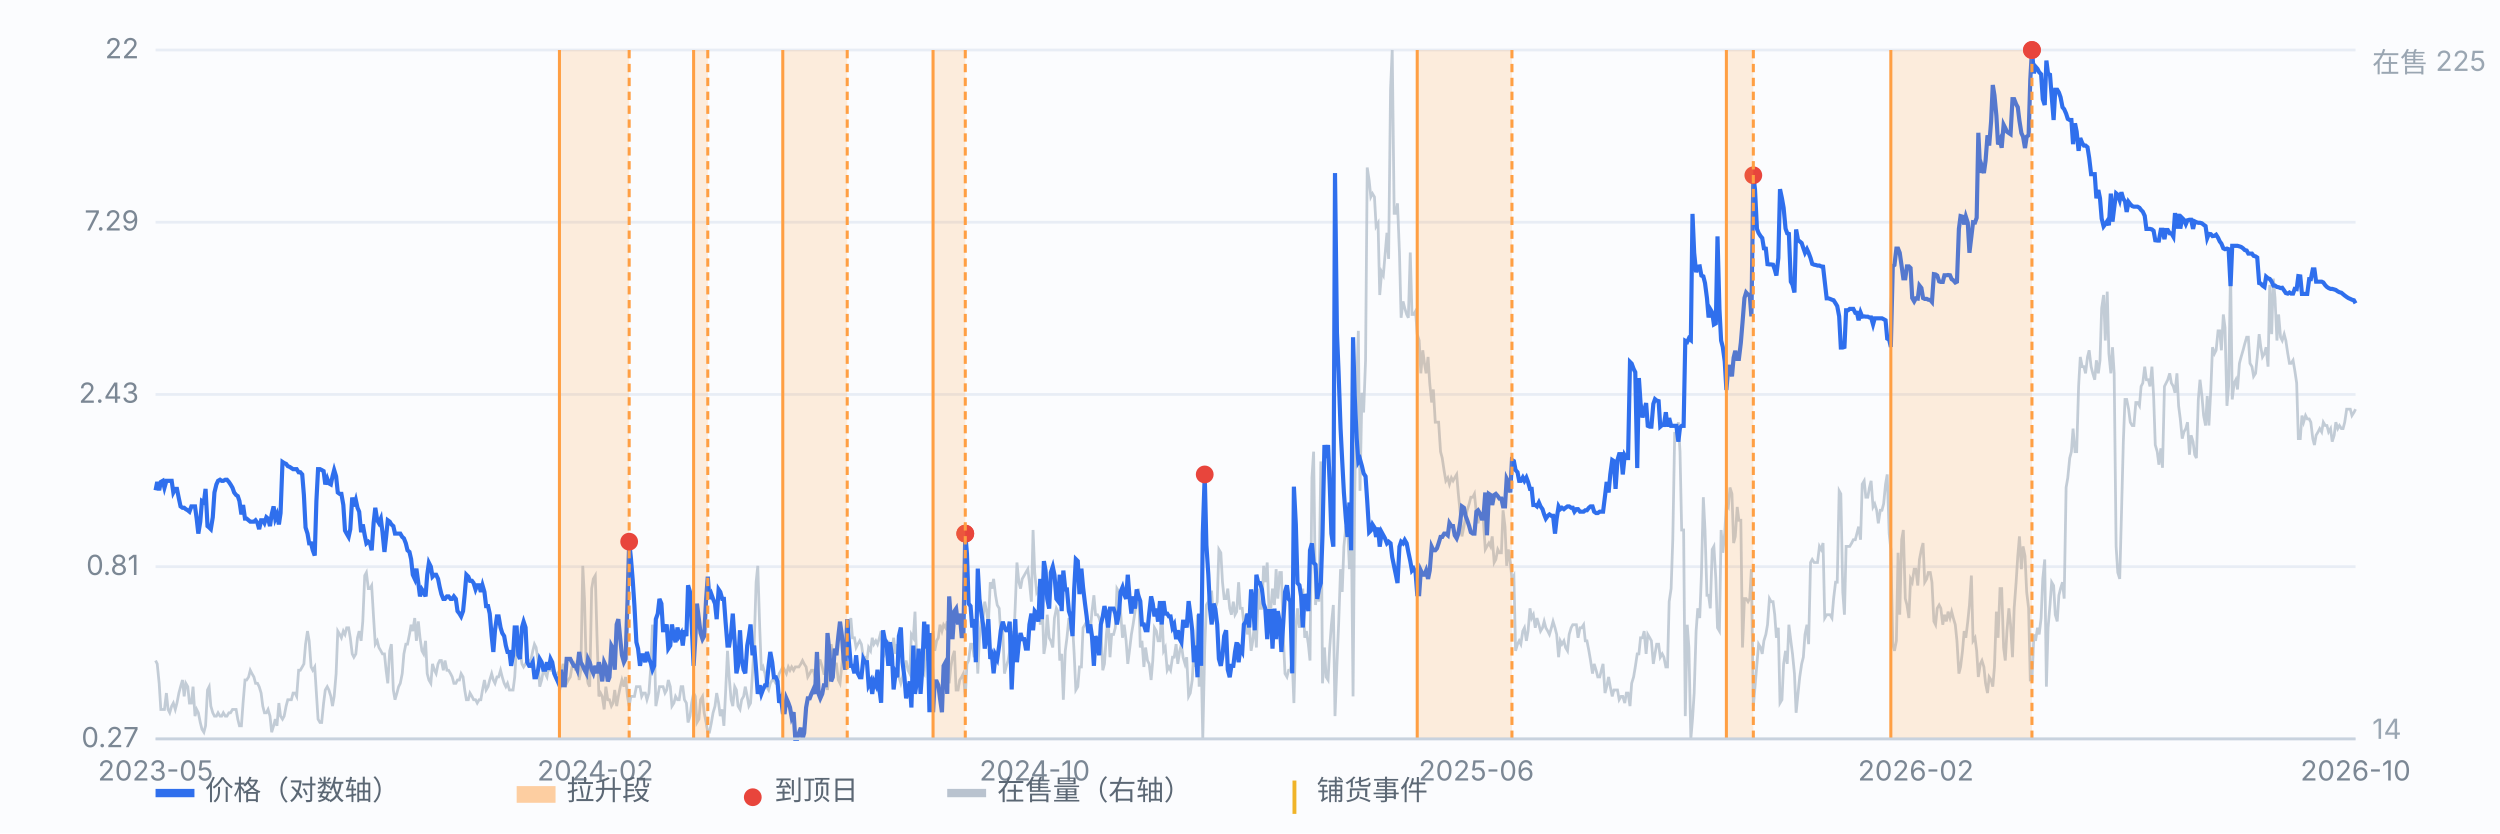
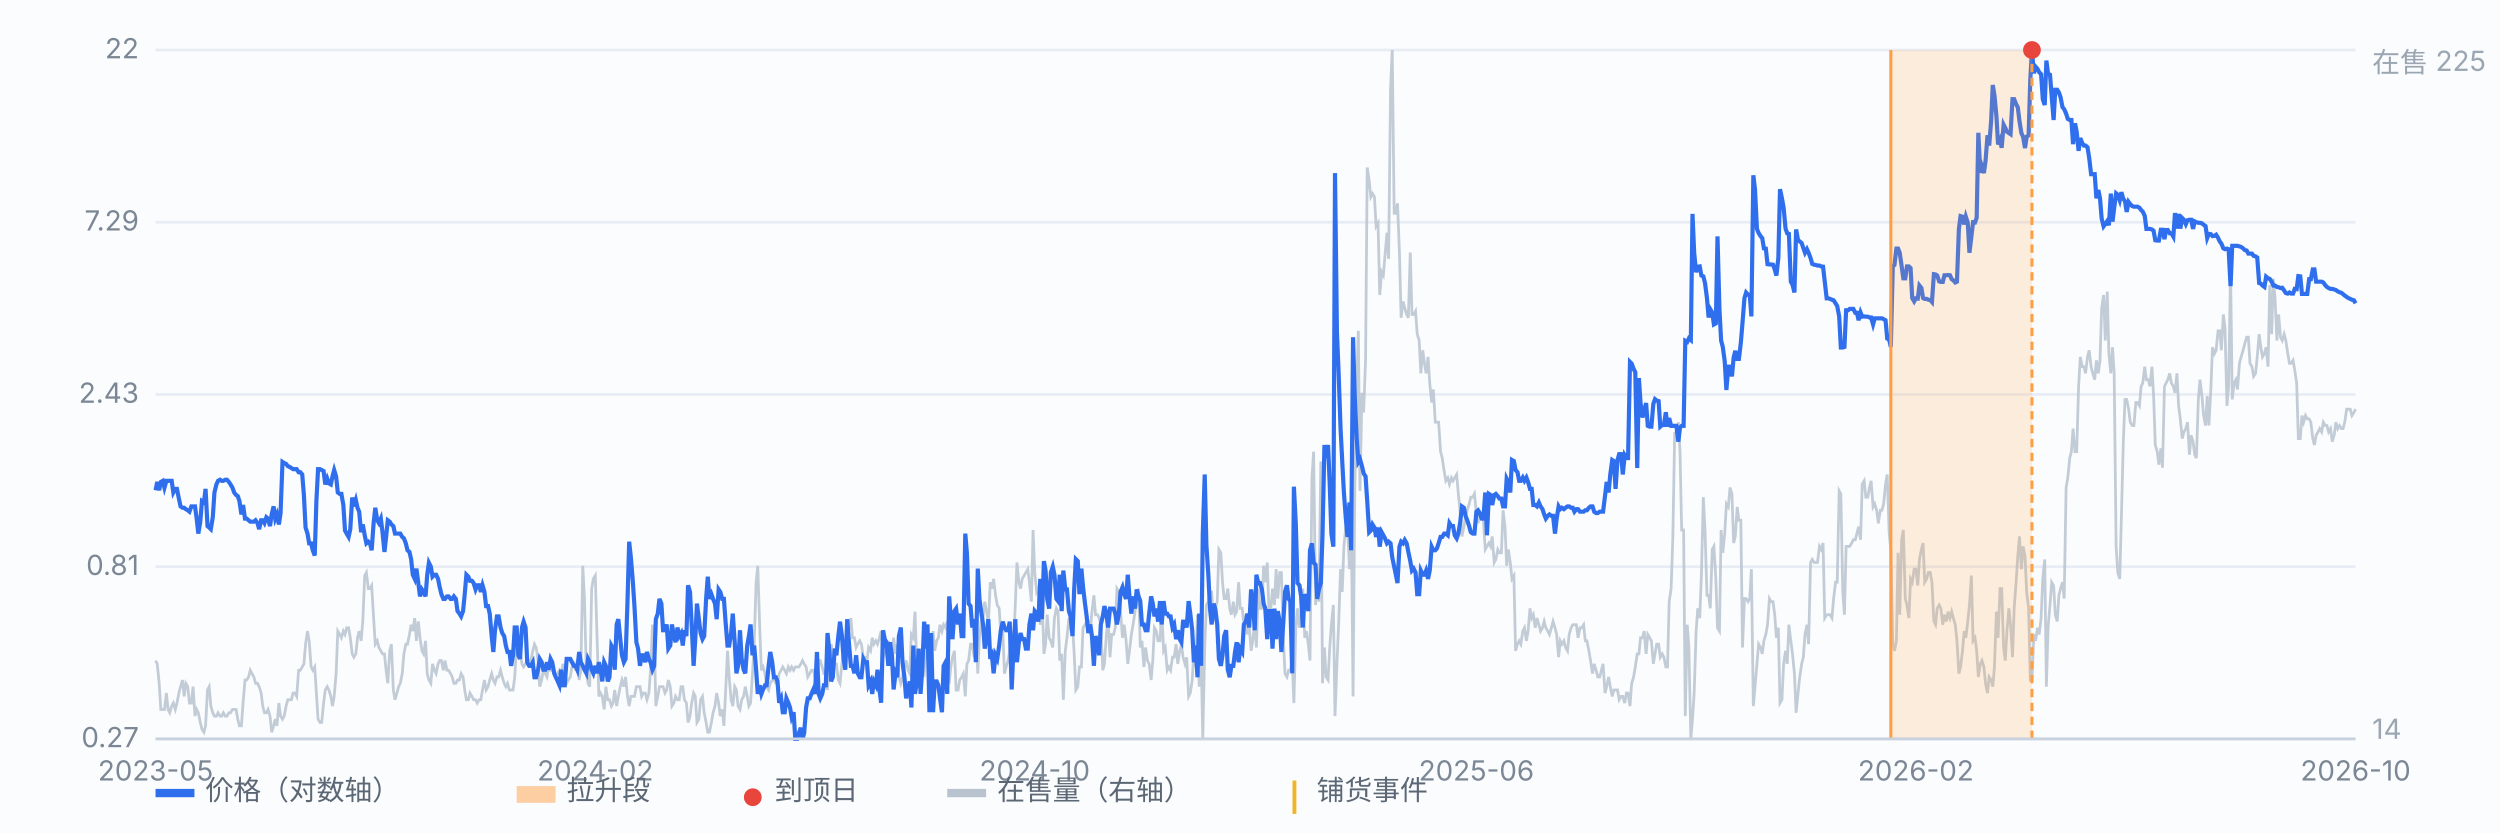
<svg xmlns="http://www.w3.org/2000/svg" viewBox="0 0 900 300" preserveAspectRatio="xMidYMid meet" style="width:100%;max-width:900px;height:auto;display:block" font-family="-apple-system,Segoe UI,Microsoft YaHei,sans-serif" font-size="10">
  <rect x="0" y="0" width="900" height="300" fill="#fbfcfe" />
  <line x1="56" y1="266.0" x2="848" y2="266.0" stroke="#e8edf5" stroke-width="1" />
  <text x="50" y="269.0" text-anchor="end" fill="#7b8794">0.27</text>
  <line x1="56" y1="204.0" x2="848" y2="204.0" stroke="#e8edf5" stroke-width="1" />
  <text x="50" y="207.0" text-anchor="end" fill="#7b8794">0.81</text>
  <line x1="56" y1="142.0" x2="848" y2="142.0" stroke="#e8edf5" stroke-width="1" />
  <text x="50" y="145.0" text-anchor="end" fill="#7b8794">2.43</text>
  <line x1="56" y1="80.0" x2="848" y2="80.0" stroke="#e8edf5" stroke-width="1" />
  <text x="50" y="83.0" text-anchor="end" fill="#7b8794">7.29</text>
  <line x1="56" y1="18.0" x2="848" y2="18.0" stroke="#e8edf5" stroke-width="1" />
  <text x="50" y="21.0" text-anchor="end" fill="#7b8794">22</text>
  <path d="M56.0 237.8 L56.6 239.0 L57.3 246.0 L57.9 255.4 L58.6 255.4 L59.2 255.4 L59.9 249.5 L60.5 255.4 L61.1 256.6 L61.8 254.2 L62.4 253.1 L63.1 255.4 L63.7 253.1 L64.4 249.5 L65.0 247.2 L65.7 244.8 L66.3 250.7 L66.9 246.0 L67.6 247.2 L68.2 253.1 L68.9 253.1 L69.5 247.2 L70.2 257.8 L70.8 255.4 L71.4 256.6 L72.1 260.1 L72.7 262.5 L73.4 263.6 L74.0 261.3 L74.7 248.4 L75.3 247.2 L75.9 254.2 L76.6 256.6 L77.2 257.8 L77.9 257.8 L78.5 256.6 L79.2 257.8 L79.8 257.8 L80.4 256.6 L81.1 257.8 L81.7 257.8 L82.4 256.6 L83.0 256.6 L83.7 255.4 L84.3 255.4 L85.0 255.4 L85.6 258.9 L86.2 261.3 L86.9 261.3 L87.5 253.1 L88.2 244.8 L88.8 244.8 L89.5 243.7 L90.1 241.3 L90.7 242.5 L91.4 243.7 L92.0 246.0 L92.7 246.0 L93.3 247.2 L94.0 249.5 L94.6 254.2 L95.2 256.6 L95.9 256.6 L96.5 255.4 L97.2 257.8 L97.8 263.6 L98.5 261.3 L99.1 258.9 L99.7 261.3 L100.4 253.1 L101.0 257.8 L101.7 258.9 L102.3 257.8 L103.0 254.2 L103.6 251.9 L104.3 251.9 L104.9 251.9 L105.5 249.5 L106.2 249.5 L106.8 250.7 L107.5 241.3 L108.1 241.3 L108.8 240.1 L109.4 239.0 L110.0 231.9 L110.7 227.2 L111.3 230.7 L112.0 240.1 L112.6 241.3 L113.3 240.1 L113.9 249.5 L114.5 258.9 L115.2 260.1 L115.8 260.1 L116.5 253.1 L117.1 248.4 L117.8 247.2 L118.4 248.4 L119.1 250.7 L119.7 254.2 L120.3 250.7 L121.0 242.5 L121.6 227.2 L122.3 228.4 L122.9 229.6 L123.6 227.2 L124.2 228.4 L124.8 226.0 L125.5 226.0 L126.1 229.6 L126.8 235.4 L127.4 236.6 L128.1 235.4 L128.7 229.6 L129.3 227.2 L130.0 230.7 L130.6 223.7 L131.3 207.2 L131.9 206.1 L132.6 211.9 L133.2 211.9 L133.8 210.8 L134.5 222.5 L135.1 231.9 L135.8 230.7 L136.4 233.1 L137.1 234.3 L137.7 235.4 L138.4 235.4 L139.0 241.3 L139.6 246.0 L140.3 234.3 L140.9 231.9 L141.6 248.4 L142.2 251.9 L142.9 249.5 L143.5 247.2 L144.1 246.0 L144.8 242.5 L145.4 235.4 L146.1 231.9 L146.7 231.9 L147.4 228.4 L148.0 224.9 L148.6 227.2 L149.3 222.5 L149.9 230.7 L150.6 223.7 L151.2 229.6 L151.9 234.3 L152.5 235.4 L153.2 230.7 L153.8 242.5 L154.4 244.8 L155.1 246.0 L155.7 239.0 L156.4 241.3 L157.0 242.5 L157.7 239.0 L158.3 237.8 L158.9 237.8 L159.6 241.3 L160.2 237.8 L160.9 241.3 L161.5 241.3 L162.2 242.5 L162.8 243.7 L163.4 246.0 L164.1 246.0 L164.7 244.8 L165.4 244.8 L166.0 242.5 L166.7 243.7 L167.3 248.4 L167.9 251.9 L168.6 251.9 L169.2 249.5 L169.9 250.7 L170.5 251.9 L171.2 251.9 L171.8 253.1 L172.5 251.9 L173.1 251.9 L173.7 248.4 L174.4 244.8 L175.0 248.4 L175.7 247.2 L176.3 244.8 L177.0 242.5 L177.6 244.8 L178.2 246.0 L178.9 243.7 L179.5 243.7 L180.2 241.3 L180.8 243.7 L181.5 246.0 L182.1 247.2 L182.7 246.0 L183.4 248.4 L184.0 248.4 L184.7 248.4 L185.3 243.7 L186.0 231.9 L186.6 228.4 L187.2 234.3 L187.9 239.0 L188.5 240.1 L189.2 239.0 L189.8 237.8 L190.5 237.8 L191.1 237.8 L191.8 234.3 L192.4 231.9 L193.0 233.1 L193.7 237.8 L194.3 247.2 L195.0 244.8 L195.6 241.3 L196.3 242.5 L196.9 243.7 L197.5 240.1 L198.2 241.3 L198.8 241.3 L199.5 241.3 L200.1 242.5 L200.8 242.5 L201.4 241.3 L202.0 242.5 L202.7 239.0 L203.3 241.3 L204.0 246.0 L204.6 244.8 L205.3 243.7 L205.9 240.1 L206.6 239.0 L207.2 241.3 L207.8 237.8 L208.5 244.8 L209.1 241.3 L209.8 203.7 L210.4 215.5 L211.1 242.5 L211.7 246.0 L212.3 247.2 L213.0 211.9 L213.6 208.4 L214.3 207.2 L214.9 228.4 L215.6 250.7 L216.2 249.5 L216.8 250.7 L217.5 255.4 L218.1 247.2 L218.8 251.9 L219.4 251.9 L220.1 254.2 L220.7 253.1 L221.3 248.4 L222.0 254.2 L222.6 250.7 L223.3 247.2 L223.9 244.8 L224.6 247.2 L225.2 243.7 L225.9 250.7 L226.5 254.2 L227.1 250.7 L227.8 250.7 L228.4 250.7 L229.1 247.2 L229.7 247.2 L230.4 247.2 L231.0 250.7 L231.6 249.5 L232.3 249.5 L232.9 251.9 L233.6 249.5 L234.2 241.3 L234.9 224.9 L235.5 228.4 L236.1 254.2 L236.8 250.7 L237.4 247.2 L238.1 247.2 L238.7 247.2 L239.4 249.5 L240.0 248.4 L240.6 244.8 L241.3 247.2 L241.9 254.2 L242.6 253.1 L243.2 250.7 L243.9 251.9 L244.5 251.9 L245.2 247.2 L245.8 247.2 L246.4 251.9 L247.1 253.1 L247.7 260.1 L248.4 257.8 L249.0 253.1 L249.7 249.5 L250.3 250.7 L250.9 260.1 L251.6 258.9 L252.2 251.9 L252.9 250.7 L253.5 256.6 L254.2 260.1 L254.8 263.6 L255.4 263.6 L256.1 260.1 L256.7 256.6 L257.4 254.2 L258.0 249.5 L258.7 253.1 L259.3 257.8 L260.0 255.4 L260.6 261.3 L261.2 249.5 L261.9 234.3 L262.5 243.7 L263.2 251.9 L263.8 254.2 L264.5 247.2 L265.1 248.4 L265.7 254.2 L266.4 255.4 L267.0 251.9 L267.7 250.7 L268.3 247.2 L269.0 250.7 L269.6 254.2 L270.2 253.1 L270.9 242.5 L271.5 231.9 L272.2 209.6 L272.8 203.7 L273.5 226.0 L274.1 241.3 L274.7 240.1 L275.4 242.5 L276.0 247.2 L276.7 248.4 L277.3 246.0 L278.0 244.8 L278.6 244.8 L279.3 246.0 L279.9 246.0 L280.5 242.5 L281.2 241.3 L281.8 240.1 L282.5 241.3 L283.1 242.5 L283.8 240.1 L284.4 241.3 L285.0 240.1 L285.7 241.3 L286.3 240.1 L287.0 240.1 L287.6 240.1 L288.3 239.0 L288.9 237.8 L289.5 239.0 L290.2 240.1 L290.8 243.7 L291.5 242.5 L292.1 241.3 L292.8 241.3 L293.4 243.7 L294.1 246.0 L294.7 237.8 L295.3 237.8 L296.0 240.1 L296.6 242.5 L297.3 242.5 L297.9 248.4 L298.6 240.1 L299.2 231.9 L299.8 235.4 L300.5 239.0 L301.1 239.0 L301.8 244.8 L302.4 246.0 L303.1 239.0 L303.7 234.3 L304.3 234.3 L305.0 235.4 L305.6 226.0 L306.3 222.5 L306.9 229.6 L307.6 229.6 L308.2 233.1 L308.8 231.9 L309.5 230.7 L310.1 231.9 L310.8 236.6 L311.4 236.6 L312.1 237.8 L312.7 233.1 L313.4 234.3 L314.0 229.6 L314.6 231.9 L315.3 230.7 L315.9 231.9 L316.6 229.6 L317.2 227.2 L317.9 236.6 L318.5 235.4 L319.1 233.1 L319.8 230.7 L320.4 236.6 L321.1 235.4 L321.7 229.6 L322.4 235.4 L323.0 231.9 L323.6 243.7 L324.3 246.0 L324.9 243.7 L325.6 240.1 L326.2 237.8 L326.9 241.3 L327.5 242.5 L328.1 228.4 L328.8 229.6 L329.4 220.2 L330.1 241.3 L330.7 242.5 L331.4 239.0 L332.0 241.3 L332.7 242.5 L333.3 233.1 L333.9 237.8 L334.6 230.7 L335.2 236.6 L335.9 227.2 L336.5 234.3 L337.2 230.7 L337.8 229.6 L338.4 224.9 L339.1 227.2 L339.7 224.9 L340.4 226.0 L341.0 223.7 L341.7 246.0 L342.3 240.1 L342.9 236.6 L343.6 234.3 L344.2 248.4 L344.9 248.4 L345.5 244.8 L346.2 243.7 L346.8 242.5 L347.5 250.7 L348.1 239.0 L348.7 237.8 L349.4 231.9 L350.0 231.9 L350.7 236.6 L351.3 224.9 L352.0 242.5 L352.6 229.6 L353.2 223.7 L353.9 222.5 L354.5 216.6 L355.2 220.2 L355.8 224.9 L356.5 209.6 L357.1 211.9 L357.7 208.4 L358.4 214.3 L359.0 217.8 L359.7 219.0 L360.3 228.4 L361.0 227.2 L361.6 242.5 L362.2 240.1 L362.9 237.8 L363.5 234.3 L364.2 227.2 L364.8 234.3 L365.5 217.8 L366.1 202.5 L366.8 209.6 L367.4 211.9 L368.0 208.4 L368.7 207.2 L369.3 206.1 L370.0 204.9 L370.6 209.6 L371.3 216.6 L371.9 190.8 L372.5 206.1 L373.2 213.1 L373.8 211.9 L374.5 224.9 L375.1 214.3 L375.8 235.4 L376.4 231.9 L377.0 221.3 L377.7 229.6 L378.3 230.7 L379.0 233.1 L379.6 222.5 L380.3 219.0 L380.9 220.2 L381.5 237.8 L382.2 235.4 L382.8 251.9 L383.5 234.3 L384.1 229.6 L384.8 222.5 L385.4 226.0 L386.1 224.9 L386.7 235.4 L387.3 248.4 L388.0 247.2 L388.6 240.1 L389.3 240.1 L389.9 226.0 L390.6 224.9 L391.2 223.7 L391.8 223.7 L392.5 227.2 L393.1 220.2 L393.8 214.3 L394.4 221.3 L395.1 221.3 L395.7 222.5 L396.3 224.9 L397.0 241.3 L397.6 239.0 L398.3 228.4 L398.9 222.5 L399.6 236.6 L400.2 228.4 L400.9 228.4 L401.5 226.0 L402.1 211.9 L402.8 213.1 L403.4 220.2 L404.1 229.6 L404.7 224.9 L405.4 230.7 L406.0 239.0 L406.6 234.3 L407.3 228.4 L407.9 224.9 L408.6 220.2 L409.2 216.6 L409.9 211.9 L410.5 233.1 L411.1 230.7 L411.8 240.1 L412.4 233.1 L413.1 237.8 L413.7 239.0 L414.4 244.8 L415.0 237.8 L415.6 226.0 L416.3 227.2 L416.9 230.7 L417.6 230.7 L418.2 219.0 L418.9 234.3 L419.5 233.1 L420.2 241.3 L420.8 240.1 L421.4 241.3 L422.1 236.6 L422.7 236.6 L423.4 231.9 L424.0 239.0 L424.7 234.3 L425.3 231.9 L425.9 236.6 L426.6 239.0 L427.2 236.6 L427.9 250.7 L428.5 249.5 L429.2 244.8 L429.8 234.3 L430.4 240.1 L431.1 221.3 L431.7 247.2 L432.4 235.4 L433.0 266.0 L433.7 233.1 L434.3 217.8 L435.0 216.6 L435.6 213.1 L436.2 213.1 L436.9 223.7 L437.5 219.0 L438.2 216.6 L438.8 197.8 L439.5 199.0 L440.1 209.6 L440.7 215.5 L441.4 215.5 L442.0 211.9 L442.7 219.0 L443.3 221.3 L444.0 216.6 L444.6 221.3 L445.2 220.2 L445.9 209.6 L446.5 219.0 L447.2 219.0 L447.8 224.9 L448.5 221.3 L449.1 228.4 L449.7 224.9 L450.4 234.3 L451.0 230.7 L451.7 223.7 L452.3 233.1 L453.0 211.9 L453.6 219.0 L454.3 219.0 L454.9 203.7 L455.5 209.6 L456.2 202.5 L456.8 219.0 L457.5 219.0 L458.1 211.9 L458.8 217.8 L459.4 204.9 L460.0 215.5 L460.7 206.1 L461.3 206.1 L462.0 229.6 L462.6 242.5 L463.3 243.7 L463.9 241.3 L464.5 241.3 L465.2 237.8 L465.8 253.1 L466.5 226.0 L467.1 219.0 L467.8 226.0 L468.4 221.3 L469.0 211.9 L469.7 229.6 L470.3 227.2 L471.0 231.9 L471.6 237.8 L472.3 172.0 L472.9 162.6 L473.6 217.8 L474.2 210.8 L474.8 216.6 L475.5 166.1 L476.1 246.0 L476.8 233.1 L477.4 243.7 L478.1 244.8 L478.7 233.1 L479.3 224.9 L480.0 217.8 L480.6 257.8 L481.3 239.0 L481.9 224.9 L482.6 204.9 L483.2 213.1 L483.8 196.7 L484.5 189.6 L485.1 188.4 L485.8 204.9 L486.4 180.2 L487.1 250.7 L487.7 177.8 L488.4 139.1 L489.0 119.1 L489.6 176.7 L490.3 141.4 L490.9 148.5 L491.6 129.7 L492.2 60.3 L492.9 65.0 L493.5 70.9 L494.1 69.7 L494.8 70.9 L495.4 81.5 L496.1 80.3 L496.7 106.2 L497.4 97.9 L498.0 99.1 L498.6 92.0 L499.3 83.8 L499.9 93.2 L500.6 32.1 L501.2 18.0 L501.9 76.8 L502.5 76.8 L503.1 73.2 L503.8 90.9 L504.4 114.4 L505.1 108.5 L505.7 110.9 L506.4 113.2 L507.0 114.4 L507.7 90.9 L508.3 113.2 L508.9 113.2 L509.6 112.0 L510.2 120.3 L510.9 122.6 L511.5 134.4 L512.2 126.1 L512.8 130.8 L513.4 134.4 L514.1 128.5 L514.7 137.9 L515.4 144.9 L516.0 140.2 L516.7 152.0 L517.3 152.0 L517.9 152.0 L518.6 162.6 L519.2 164.9 L519.9 169.6 L520.5 173.1 L521.2 172.0 L521.8 174.3 L522.5 172.0 L523.1 173.1 L523.7 172.0 L524.4 170.8 L525.0 177.8 L525.7 184.9 L526.3 193.1 L527.0 189.6 L527.6 186.1 L528.2 183.7 L528.9 181.4 L529.5 179.0 L530.2 179.0 L530.8 177.8 L531.5 184.9 L532.1 188.4 L532.7 184.9 L533.4 184.9 L534.0 187.3 L534.7 197.8 L535.3 196.7 L536.0 195.5 L536.6 196.7 L537.2 193.1 L537.9 202.5 L538.5 201.4 L539.2 197.8 L539.8 199.0 L540.5 199.0 L541.1 183.7 L541.8 189.6 L542.4 203.7 L543.0 197.8 L543.7 202.5 L544.3 208.4 L545.0 207.2 L545.6 234.3 L546.3 231.9 L546.9 230.7 L547.5 231.9 L548.2 227.2 L548.8 226.0 L549.5 230.7 L550.1 227.2 L550.8 219.0 L551.4 222.5 L552.0 221.3 L552.7 226.0 L553.3 222.5 L554.0 224.9 L554.6 227.2 L555.3 226.0 L555.9 223.7 L556.5 226.0 L557.2 227.2 L557.8 228.4 L558.5 226.0 L559.1 223.7 L559.8 226.0 L560.4 228.4 L561.1 236.6 L561.7 230.7 L562.3 231.9 L563.0 230.7 L563.6 233.1 L564.3 234.3 L564.9 228.4 L565.6 226.0 L566.2 224.9 L566.8 224.9 L567.5 224.9 L568.1 229.6 L568.8 226.0 L569.4 226.0 L570.1 224.9 L570.7 230.7 L571.3 230.7 L572.0 234.3 L572.6 237.8 L573.3 242.5 L573.9 239.0 L574.6 241.3 L575.2 243.7 L575.9 243.7 L576.5 241.3 L577.1 239.0 L577.8 249.5 L578.4 247.2 L579.1 243.7 L579.7 247.2 L580.4 250.7 L581.0 248.4 L581.6 248.4 L582.3 248.4 L582.9 251.9 L583.6 250.7 L584.2 250.7 L584.9 253.1 L585.5 249.5 L586.1 249.5 L586.8 254.2 L587.4 246.0 L588.1 243.7 L588.7 240.1 L589.4 235.4 L590.0 235.4 L590.6 229.6 L591.3 229.6 L591.9 227.2 L592.6 235.4 L593.2 228.4 L593.9 229.6 L594.5 230.7 L595.2 239.0 L595.8 235.4 L596.4 231.9 L597.1 231.9 L597.7 236.6 L598.4 235.4 L599.0 236.6 L599.7 240.1 L600.3 240.1 L600.9 216.6 L601.6 211.9 L602.2 194.3 L602.9 155.5 L603.5 157.9 L604.2 152.0 L604.8 162.6 L605.4 190.8 L606.1 190.8 L606.7 257.8 L607.4 224.9 L608.0 233.1 L608.7 266.0 L609.3 258.9 L609.9 249.5 L610.6 227.2 L611.2 219.0 L611.9 222.5 L612.5 207.2 L613.2 179.0 L613.8 190.8 L614.5 214.3 L615.1 214.3 L615.7 219.0 L616.4 197.8 L617.0 196.7 L617.7 208.4 L618.3 226.0 L619.0 227.2 L619.6 190.8 L620.2 199.0 L620.9 192.0 L621.5 181.4 L622.2 182.5 L622.8 175.5 L623.5 177.8 L624.1 195.5 L624.7 193.1 L625.4 182.5 L626.0 187.3 L626.7 187.3 L627.3 233.1 L628.0 215.5 L628.6 215.5 L629.3 216.6 L629.9 215.5 L630.5 204.9 L631.2 254.2 L631.8 247.2 L632.5 239.0 L633.1 231.9 L633.8 233.1 L634.4 235.4 L635.0 230.7 L635.7 228.4 L636.3 224.9 L637.0 215.5 L637.6 216.6 L638.3 216.6 L638.9 221.3 L639.5 229.6 L640.2 226.0 L640.8 253.1 L641.5 251.9 L642.1 239.0 L642.8 234.3 L643.4 239.0 L644.0 224.9 L644.7 230.7 L645.3 235.4 L646.0 242.5 L646.6 256.6 L647.3 249.5 L647.9 243.7 L648.6 239.0 L649.2 236.6 L649.8 228.4 L650.5 224.9 L651.1 231.9 L651.8 202.5 L652.4 201.4 L653.1 202.5 L653.7 202.5 L654.3 202.5 L655.0 196.7 L655.6 197.8 L656.3 195.5 L656.9 222.5 L657.6 221.3 L658.2 221.3 L658.8 221.3 L659.5 222.5 L660.1 215.5 L660.8 209.6 L661.4 209.6 L662.1 176.7 L662.7 177.8 L663.4 213.1 L664.0 221.3 L664.6 196.7 L665.3 196.7 L665.9 196.7 L666.6 195.5 L667.2 194.3 L667.9 194.3 L668.5 192.0 L669.1 189.6 L669.8 194.3 L670.4 174.3 L671.1 173.1 L671.7 179.0 L672.4 179.0 L673.0 175.5 L673.6 173.1 L674.3 182.5 L674.9 181.4 L675.6 183.7 L676.2 188.4 L676.9 183.7 L677.5 183.7 L678.1 181.4 L678.8 174.3 L679.4 170.8 L680.1 192.0 L680.7 197.8 L681.4 231.9 L682.0 234.3 L682.7 230.7 L683.3 199.0 L683.9 221.3 L684.6 194.3 L685.2 190.8 L685.9 215.5 L686.5 217.8 L687.2 222.5 L687.8 208.4 L688.4 209.6 L689.1 204.9 L689.7 204.9 L690.4 210.8 L691.0 201.4 L691.7 197.8 L692.3 195.5 L692.9 209.6 L693.6 208.4 L694.2 206.1 L694.9 206.1 L695.5 209.6 L696.2 223.7 L696.8 224.9 L697.4 219.0 L698.1 217.8 L698.7 219.0 L699.4 224.9 L700.0 221.3 L700.7 223.7 L701.3 220.2 L702.0 222.5 L702.6 220.2 L703.2 222.5 L703.9 224.9 L704.5 230.7 L705.2 242.5 L705.8 240.1 L706.5 234.3 L707.1 227.2 L707.7 229.6 L708.4 223.7 L709.0 217.8 L709.7 207.2 L710.3 230.7 L711.0 229.6 L711.6 234.3 L712.2 243.7 L712.9 239.0 L713.5 237.8 L714.2 240.1 L714.8 246.0 L715.5 249.5 L716.1 243.7 L716.8 244.8 L717.4 247.2 L718.0 240.1 L718.7 220.2 L719.3 229.6 L720.0 211.9 L720.6 211.9 L721.3 233.1 L721.9 237.8 L722.5 227.2 L723.2 219.0 L723.8 224.9 L724.5 236.6 L725.1 219.0 L725.8 209.6 L726.4 200.2 L727.0 193.1 L727.7 204.9 L728.3 196.7 L729.0 200.2 L729.6 213.1 L730.3 219.0 L730.9 244.8 L731.5 244.8 L732.2 228.4 L732.8 230.7 L733.5 226.0 L734.1 228.4 L734.8 222.5 L735.4 208.4 L736.1 201.4 L736.7 247.2 L737.3 226.0 L738.0 217.8 L738.6 209.6 L739.3 210.8 L739.9 221.3 L740.6 223.7 L741.2 214.3 L741.8 211.9 L742.5 209.6 L743.1 215.5 L743.8 175.5 L744.4 172.0 L745.1 164.9 L745.7 162.6 L746.3 154.3 L747.0 162.6 L747.6 162.6 L748.3 139.1 L748.9 128.5 L749.6 132.0 L750.2 132.0 L750.8 134.4 L751.5 128.5 L752.1 126.1 L752.8 132.0 L753.4 134.4 L754.1 136.7 L754.7 129.7 L755.4 134.4 L756.0 129.7 L756.6 110.9 L757.3 106.2 L757.9 122.6 L758.6 105.0 L759.2 127.3 L759.9 134.4 L760.5 125.0 L761.1 134.4 L761.8 196.7 L762.4 206.1 L763.1 208.4 L763.7 186.1 L764.4 159.0 L765.0 143.8 L765.6 143.8 L766.3 147.3 L766.9 152.0 L767.6 153.2 L768.2 153.2 L768.9 144.9 L769.5 144.9 L770.2 146.1 L770.8 139.1 L771.4 137.9 L772.1 132.0 L772.7 136.7 L773.4 136.7 L774.0 139.1 L774.7 132.0 L775.3 142.6 L775.9 160.2 L776.6 162.6 L777.2 167.3 L777.9 161.4 L778.5 168.4 L779.2 139.1 L779.8 137.9 L780.4 136.7 L781.1 134.4 L781.7 137.9 L782.4 139.1 L783.0 141.4 L783.7 134.4 L784.3 146.1 L784.9 150.8 L785.6 157.9 L786.2 155.5 L786.9 154.3 L787.5 152.0 L788.2 163.7 L788.8 156.7 L789.5 159.0 L790.1 163.7 L790.7 164.9 L791.4 143.8 L792.0 136.7 L792.7 142.6 L793.3 149.6 L794.0 153.2 L794.6 142.6 L795.2 153.2 L795.9 140.2 L796.5 125.0 L797.2 127.3 L797.8 126.1 L798.5 119.1 L799.1 119.1 L799.7 126.1 L800.4 113.2 L801.0 117.9 L801.7 146.1 L802.3 139.1 L803.0 96.7 L803.6 143.8 L804.3 137.9 L804.9 136.7 L805.5 140.2 L806.2 130.8 L806.8 128.5 L807.5 126.1 L808.1 123.8 L808.8 121.4 L809.4 121.4 L810.0 130.8 L810.7 132.0 L811.3 135.5 L812.0 134.4 L812.6 128.5 L813.3 120.3 L813.9 125.0 L814.5 128.5 L815.2 127.3 L815.8 125.0 L816.5 132.0 L817.1 102.6 L817.8 120.3 L818.4 100.3 L819.0 107.3 L819.7 122.6 L820.3 113.2 L821.0 121.4 L821.6 122.6 L822.3 120.3 L822.9 122.6 L823.6 127.3 L824.2 130.8 L824.8 130.8 L825.5 129.7 L826.1 133.2 L826.8 137.9 L827.4 157.9 L828.1 157.9 L828.7 149.6 L829.3 152.0 L830.0 149.6 L830.6 150.8 L831.3 150.8 L831.9 152.0 L832.6 157.9 L833.2 160.2 L833.8 156.7 L834.5 155.5 L835.1 154.3 L835.8 155.5 L836.4 152.0 L837.1 153.2 L837.7 153.2 L838.3 155.5 L839.0 154.3 L839.6 159.0 L840.3 156.7 L840.9 152.0 L841.6 154.3 L842.2 153.2 L842.9 154.3 L843.5 154.3 L844.1 152.0 L844.8 147.3 L845.4 147.3 L846.1 147.3 L846.7 149.6 L847.4 148.5 L848.0 147.3" fill="none" stroke="#b9c3cf" stroke-width="1" opacity="0.85" />
  <text x="854" y="26" fill="#9aa6b2">在售 225</text>
  <text x="854" y="266" fill="#9aa6b2">14</text>
  <path d="M56.0 176.5 L56.6 173.5 L57.3 176.5 L57.9 173.5 L58.6 173.1 L59.2 175.6 L59.9 173.1 L60.5 173.1 L61.1 173.1 L61.8 173.1 L62.4 177.3 L63.1 176.0 L63.7 176.0 L64.4 179.5 L65.0 182.3 L65.7 182.8 L66.3 182.8 L66.9 183.3 L67.6 183.7 L68.2 184.2 L68.9 182.3 L69.5 182.3 L70.2 182.3 L70.8 186.7 L71.4 192.1 L72.1 187.8 L72.7 180.4 L73.4 180.9 L74.0 176.0 L74.7 189.4 L75.3 189.9 L75.9 190.5 L76.6 186.2 L77.2 177.3 L77.9 174.4 L78.5 173.1 L79.2 172.7 L79.8 173.1 L80.4 173.1 L81.1 172.7 L81.7 172.7 L82.4 173.5 L83.0 174.4 L83.7 175.6 L84.3 177.3 L85.0 178.2 L85.6 178.6 L86.2 180.4 L86.9 185.2 L87.5 181.8 L88.2 186.7 L88.8 186.7 L89.5 187.3 L90.1 187.8 L90.7 187.8 L91.4 187.8 L92.0 187.3 L92.7 188.3 L93.3 190.5 L94.0 187.3 L94.6 187.3 L95.2 188.3 L95.9 186.2 L96.5 186.7 L97.2 189.4 L97.8 185.2 L98.5 182.3 L99.1 186.7 L99.7 185.2 L100.4 188.8 L101.0 184.7 L101.7 166.3 L102.3 166.7 L103.0 167.0 L103.6 167.8 L104.3 168.1 L104.9 168.5 L105.5 168.9 L106.2 168.9 L106.8 168.9 L107.5 170.0 L108.1 170.0 L108.8 170.8 L109.4 178.2 L110.0 189.9 L110.7 192.1 L111.3 195.6 L112.0 195.6 L112.6 198.1 L113.3 200.0 L113.9 180.4 L114.5 168.9 L115.2 168.9 L115.8 169.2 L116.5 169.6 L117.1 174.4 L117.8 172.3 L118.4 174.0 L119.1 174.4 L119.7 171.5 L120.3 169.2 L121.0 171.5 L121.6 177.3 L122.3 177.8 L122.9 177.8 L123.6 181.8 L124.2 191.0 L124.8 192.1 L125.5 193.3 L126.1 190.5 L126.8 179.1 L127.4 182.3 L128.1 180.0 L128.7 182.8 L129.3 184.2 L130.0 191.6 L130.6 188.8 L131.3 192.7 L131.9 195.6 L132.6 195.0 L133.2 195.6 L133.8 198.1 L134.5 188.3 L135.1 182.8 L135.8 187.3 L136.4 188.3 L137.1 186.7 L137.7 191.6 L138.4 198.7 L139.0 193.3 L139.6 187.3 L140.3 187.8 L140.9 188.8 L141.6 189.4 L142.2 192.1 L142.9 192.1 L143.5 192.1 L144.1 192.1 L144.8 193.3 L145.4 193.8 L146.1 195.6 L146.7 198.1 L147.4 198.7 L148.0 201.3 L148.6 206.9 L149.3 208.4 L149.9 204.7 L150.6 209.9 L151.2 214.7 L151.9 212.2 L152.5 213.1 L153.2 214.7 L153.8 206.9 L154.4 202.6 L155.1 204.0 L155.7 207.6 L156.4 206.9 L157.0 206.9 L157.7 208.4 L158.3 211.4 L158.9 213.9 L159.6 215.6 L160.2 215.6 L160.9 214.7 L161.5 214.7 L162.2 215.6 L162.8 215.6 L163.4 214.7 L164.1 215.6 L164.7 220.0 L165.4 220.9 L166.0 221.9 L166.7 220.0 L167.3 213.9 L167.9 206.9 L168.6 207.6 L169.2 209.1 L169.9 209.1 L170.5 209.9 L171.2 212.2 L171.8 210.7 L172.5 210.7 L173.1 213.1 L173.7 210.7 L174.4 213.1 L175.0 218.2 L175.7 218.2 L176.3 220.9 L177.0 229.0 L177.6 234.7 L178.2 226.9 L178.9 221.9 L179.5 221.9 L180.2 225.9 L180.8 227.9 L181.5 229.0 L182.1 232.4 L182.7 234.7 L183.4 234.7 L184.0 239.7 L184.7 235.9 L185.3 225.9 L186.0 225.9 L186.6 235.9 L187.2 237.2 L187.9 225.9 L188.5 223.8 L189.2 225.9 L189.8 238.4 L190.5 239.7 L191.1 239.7 L191.8 238.4 L192.4 243.8 L193.0 243.8 L193.7 241.1 L194.3 237.2 L195.0 238.4 L195.6 241.1 L196.3 241.1 L196.9 238.4 L197.5 241.1 L198.2 237.2 L198.8 238.4 L199.5 242.4 L200.1 243.8 L200.8 245.3 L201.4 246.7 L202.0 241.1 L202.7 246.7 L203.3 246.7 L204.0 237.2 L204.6 237.2 L205.3 237.2 L205.9 238.4 L206.6 239.7 L207.2 239.7 L207.8 241.1 L208.5 234.7 L209.1 238.4 L209.8 239.7 L210.4 241.1 L211.1 242.4 L211.7 237.2 L212.3 238.4 L213.0 241.1 L213.6 242.4 L214.3 239.7 L214.9 242.4 L215.6 238.4 L216.2 241.1 L216.8 245.3 L217.5 238.4 L218.1 239.7 L218.8 245.3 L219.4 243.8 L220.1 232.4 L220.7 233.5 L221.3 241.1 L222.0 224.8 L222.6 222.9 L223.3 230.1 L223.9 235.9 L224.6 238.4 L225.2 237.2 L225.9 216.4 L226.5 195.0 L227.1 200.6 L227.8 209.1 L228.4 218.2 L229.1 231.2 L229.7 233.5 L230.4 239.7 L231.0 235.9 L231.6 235.9 L232.3 238.4 L232.9 234.7 L233.6 237.2 L234.2 238.4 L234.9 241.1 L235.5 239.7 L236.1 222.9 L236.8 220.9 L237.4 215.6 L238.1 217.3 L238.7 226.9 L239.4 226.9 L240.0 224.8 L240.6 233.5 L241.3 232.4 L241.9 224.8 L242.6 229.0 L243.2 231.2 L243.9 225.9 L244.5 229.0 L245.2 227.9 L245.8 232.4 L246.4 226.9 L247.1 229.0 L247.7 210.7 L248.4 213.1 L249.0 224.8 L249.7 239.7 L250.3 230.1 L250.9 217.3 L251.6 222.9 L252.2 227.9 L252.9 230.1 L253.5 229.0 L254.2 215.6 L254.8 207.6 L255.4 215.6 L256.1 213.9 L256.7 215.6 L257.4 217.3 L258.0 222.9 L258.7 212.2 L259.3 213.1 L260.0 215.6 L260.6 215.6 L261.2 223.8 L261.9 232.4 L262.5 232.4 L263.2 227.9 L263.8 220.9 L264.5 231.2 L265.1 242.4 L265.7 239.7 L266.4 226.9 L267.0 237.2 L267.7 241.1 L268.3 242.4 L269.0 232.4 L269.6 229.0 L270.2 224.8 L270.9 235.9 L271.5 232.4 L272.2 241.1 L272.8 249.8 L273.5 246.7 L274.1 249.8 L274.7 248.2 L275.4 246.7 L276.0 246.7 L276.7 239.7 L277.3 234.7 L278.0 238.4 L278.6 243.8 L279.3 243.8 L279.9 245.3 L280.5 253.0 L281.2 251.4 L281.8 256.4 L282.5 256.4 L283.1 251.4 L283.8 253.0 L284.4 254.7 L285.0 258.2 L285.7 256.4 L286.3 266.0 L287.0 266.0 L287.6 263.9 L288.3 262.0 L288.9 266.0 L289.5 263.9 L290.2 254.7 L290.8 251.4 L291.5 251.4 L292.1 249.8 L292.8 248.2 L293.4 249.8 L294.1 234.7 L294.7 249.8 L295.3 251.4 L296.0 249.8 L296.6 246.7 L297.3 246.7 L297.9 227.9 L298.6 234.7 L299.2 245.3 L299.8 243.8 L300.5 233.5 L301.1 235.9 L301.8 229.0 L302.4 223.8 L303.1 229.0 L303.7 237.2 L304.3 241.1 L305.0 222.9 L305.6 231.2 L306.3 239.7 L306.9 239.7 L307.6 242.4 L308.2 235.9 L308.8 242.4 L309.5 243.8 L310.1 243.8 L310.8 237.2 L311.4 238.4 L312.1 238.4 L312.7 246.7 L313.4 245.3 L314.0 249.8 L314.6 245.3 L315.3 246.7 L315.9 241.1 L316.6 248.2 L317.2 253.0 L317.9 226.9 L318.5 230.1 L319.1 231.2 L319.8 239.7 L320.4 231.2 L321.1 235.9 L321.7 248.2 L322.4 242.4 L323.0 243.8 L323.6 229.0 L324.3 225.9 L324.9 238.4 L325.6 243.8 L326.2 251.4 L326.9 248.2 L327.5 245.3 L328.1 254.7 L328.8 232.4 L329.4 249.8 L330.1 245.3 L330.7 233.5 L331.4 249.8 L332.0 241.1 L332.7 223.8 L333.3 233.5 L333.9 224.8 L334.6 256.4 L335.2 227.9 L335.9 256.4 L336.5 245.3 L337.2 245.3 L337.8 246.7 L338.4 251.4 L339.1 256.4 L339.7 239.7 L340.4 238.4 L341.0 249.8 L341.7 214.7 L342.3 222.9 L342.9 230.1 L343.6 220.0 L344.2 219.1 L344.9 224.8 L345.5 220.9 L346.2 229.0 L346.8 229.0 L347.5 192.1 L348.1 199.3 L348.7 217.3 L349.4 218.2 L350.0 225.9 L350.7 222.9 L351.3 238.4 L352.0 204.7 L352.6 215.6 L353.2 220.0 L353.9 224.8 L354.5 233.5 L355.2 229.0 L355.8 222.9 L356.5 237.2 L357.1 235.9 L357.7 242.4 L358.4 235.9 L359.0 237.2 L359.7 232.4 L360.3 226.9 L361.0 223.8 L361.6 225.9 L362.2 226.9 L362.9 226.9 L363.5 223.8 L364.2 248.2 L364.8 234.7 L365.5 222.9 L366.1 238.4 L366.8 231.2 L367.4 227.9 L368.0 230.1 L368.7 230.1 L369.3 233.5 L370.0 233.5 L370.6 224.8 L371.3 220.9 L371.9 226.9 L372.5 220.0 L373.2 220.9 L373.8 223.8 L374.5 208.4 L375.1 222.9 L375.8 202.0 L376.4 205.4 L377.0 215.6 L377.7 219.1 L378.3 206.1 L379.0 204.0 L379.6 206.9 L380.3 215.6 L380.9 216.4 L381.5 206.9 L382.2 220.0 L382.8 205.4 L383.5 212.2 L384.1 212.2 L384.8 220.0 L385.4 221.9 L386.1 229.0 L386.7 212.2 L387.3 201.3 L388.0 202.0 L388.6 213.9 L389.3 204.7 L389.9 211.4 L390.6 217.3 L391.2 221.9 L391.8 227.9 L392.5 224.8 L393.1 229.0 L393.8 239.7 L394.4 229.0 L395.1 231.2 L395.7 235.9 L396.3 224.8 L397.0 221.9 L397.6 218.2 L398.3 220.9 L398.9 225.9 L399.6 219.1 L400.2 219.1 L400.9 219.1 L401.5 220.9 L402.1 224.8 L402.8 220.9 L403.4 213.1 L404.1 211.4 L404.7 213.9 L405.4 215.6 L406.0 206.9 L406.6 214.7 L407.3 220.9 L407.9 214.7 L408.6 219.1 L409.2 212.2 L409.9 214.7 L410.5 216.4 L411.1 224.8 L411.8 224.8 L412.4 226.9 L413.1 226.9 L413.7 220.9 L414.4 214.7 L415.0 217.3 L415.6 221.9 L416.3 219.1 L416.9 223.8 L417.6 216.4 L418.2 224.8 L418.9 216.4 L419.5 220.9 L420.2 220.9 L420.8 221.9 L421.4 221.9 L422.1 225.9 L422.7 224.8 L423.4 230.1 L424.0 226.9 L424.7 230.1 L425.3 231.2 L425.9 223.8 L426.6 223.8 L427.2 225.9 L427.9 216.4 L428.5 220.9 L429.2 226.9 L429.8 238.4 L430.4 232.4 L431.1 243.8 L431.7 220.9 L432.4 239.7 L433.0 192.1 L433.7 170.8 L434.3 196.2 L435.0 206.9 L435.6 219.1 L436.2 224.8 L436.9 217.3 L437.5 219.1 L438.2 224.8 L438.8 237.2 L439.5 239.7 L440.1 235.9 L440.7 229.0 L441.4 226.9 L442.0 241.1 L442.7 243.8 L443.3 239.7 L444.0 239.7 L444.6 234.7 L445.2 231.2 L445.9 238.4 L446.5 233.5 L447.2 234.7 L447.8 224.8 L448.5 223.8 L449.1 220.9 L449.7 225.9 L450.4 212.2 L451.0 216.4 L451.7 226.9 L452.3 206.9 L453.0 209.9 L453.6 209.9 L454.3 212.2 L454.9 217.3 L455.5 219.1 L456.2 230.1 L456.8 220.0 L457.5 220.0 L458.1 233.5 L458.8 219.1 L459.4 230.1 L460.0 220.0 L460.7 223.8 L461.3 234.7 L462.0 223.8 L462.6 213.1 L463.3 210.7 L463.9 215.6 L464.5 216.4 L465.2 242.4 L465.8 175.2 L466.5 188.8 L467.1 209.9 L467.8 210.7 L468.4 214.7 L469.0 225.9 L469.7 213.9 L470.3 215.6 L471.0 220.0 L471.6 198.1 L472.3 195.6 L472.9 202.6 L473.6 203.3 L474.2 215.6 L474.8 212.2 L475.5 209.9 L476.1 192.7 L476.8 160.2 L477.4 164.9 L478.1 160.2 L478.7 174.4 L479.3 192.1 L480.0 196.8 L480.6 62.3 L481.3 119.8 L481.9 134.2 L482.6 154.2 L483.2 166.0 L483.8 177.3 L484.5 186.7 L485.1 193.3 L485.8 180.9 L486.4 198.1 L487.1 121.4 L487.7 142.7 L488.4 157.7 L489.0 166.3 L489.6 165.3 L490.3 167.8 L490.9 170.4 L491.6 171.5 L492.2 180.4 L492.9 191.6 L493.5 191.0 L494.1 188.8 L494.8 189.9 L495.4 193.3 L496.1 189.9 L496.7 196.8 L497.4 191.6 L498.0 192.7 L498.6 193.8 L499.3 195.6 L499.9 195.0 L500.6 195.6 L501.2 200.6 L501.9 204.0 L502.5 206.9 L503.1 209.9 L503.8 196.8 L504.4 195.0 L505.1 195.6 L505.7 194.4 L506.4 195.6 L507.0 198.7 L507.7 202.0 L508.3 205.4 L508.9 204.7 L509.6 206.1 L510.2 213.9 L510.9 213.9 L511.5 205.4 L512.2 206.9 L512.8 206.9 L513.4 205.4 L514.1 208.4 L514.7 205.4 L515.4 196.8 L516.0 198.1 L516.7 198.1 L517.3 197.4 L517.9 195.6 L518.6 193.3 L519.2 193.3 L519.9 192.1 L520.5 192.1 L521.2 192.7 L521.8 188.3 L522.5 189.4 L523.1 189.4 L523.7 192.7 L524.4 193.8 L525.0 192.1 L525.7 187.8 L526.3 182.3 L527.0 182.8 L527.6 185.7 L528.2 187.3 L528.9 189.4 L529.5 191.6 L530.2 192.1 L530.8 192.1 L531.5 184.2 L532.1 183.7 L532.7 184.7 L533.4 186.7 L534.0 186.7 L534.7 177.3 L535.3 192.7 L536.0 177.8 L536.6 178.2 L537.2 181.8 L537.9 178.2 L538.5 177.8 L539.2 178.6 L539.8 179.5 L540.5 179.5 L541.1 182.3 L541.8 182.3 L542.4 172.3 L543.0 173.5 L543.7 177.3 L544.3 165.6 L545.0 166.0 L545.6 169.2 L546.3 170.0 L546.9 173.1 L547.5 173.1 L548.2 171.9 L548.8 173.1 L549.5 171.9 L550.1 173.5 L550.8 176.0 L551.4 176.0 L552.0 181.8 L552.7 181.8 L553.3 182.3 L554.0 180.9 L554.6 182.3 L555.3 183.3 L555.9 185.2 L556.5 186.7 L557.2 185.7 L557.8 185.2 L558.5 185.7 L559.1 185.7 L559.8 192.1 L560.4 186.7 L561.1 182.3 L561.7 183.3 L562.3 182.8 L563.0 183.3 L563.6 182.8 L564.3 182.3 L564.9 182.3 L565.6 182.8 L566.2 182.8 L566.8 184.2 L567.5 183.3 L568.1 183.3 L568.8 184.2 L569.4 184.2 L570.1 184.2 L570.7 183.7 L571.3 183.7 L572.0 182.8 L572.6 182.3 L573.3 182.3 L573.9 184.2 L574.6 184.7 L575.2 184.7 L575.9 184.2 L576.5 184.2 L577.1 184.2 L577.8 178.6 L578.4 173.5 L579.1 177.3 L579.7 170.8 L580.4 165.6 L581.0 166.0 L581.6 176.0 L582.3 165.6 L582.9 163.5 L583.6 163.5 L584.2 170.8 L584.9 163.9 L585.5 164.9 L586.1 164.9 L586.8 130.3 L587.4 130.9 L588.1 132.8 L588.7 134.0 L589.4 168.5 L590.0 136.1 L590.6 145.1 L591.3 150.3 L591.9 147.9 L592.6 145.1 L593.2 153.3 L593.9 153.6 L594.5 153.6 L595.2 145.4 L595.8 143.7 L596.4 144.2 L597.1 144.4 L597.7 153.6 L598.4 153.0 L599.0 153.0 L599.7 148.4 L600.3 153.6 L600.9 150.5 L601.6 153.3 L602.2 153.3 L602.9 153.3 L603.5 153.3 L604.2 159.0 L604.8 153.9 L605.4 153.3 L606.1 153.3 L606.7 122.7 L607.4 123.1 L608.0 121.8 L608.7 122.4 L609.3 77.0 L609.9 91.0 L610.6 98.0 L611.2 96.0 L611.9 95.9 L612.5 99.2 L613.2 99.5 L613.8 101.9 L614.5 107.3 L615.1 114.3 L615.7 111.3 L616.4 112.5 L617.0 116.8 L617.7 116.4 L618.3 85.1 L619.0 111.3 L619.6 122.6 L620.2 124.9 L620.9 130.1 L621.5 140.4 L622.2 132.0 L622.8 132.0 L623.5 135.5 L624.1 128.8 L624.7 126.3 L625.4 129.2 L626.0 129.2 L626.7 123.4 L627.3 116.2 L628.0 107.3 L628.6 105.3 L629.3 106.1 L629.9 106.1 L630.5 113.9 L631.2 63.1 L631.8 68.2 L632.5 82.4 L633.1 83.9 L633.8 85.0 L634.4 85.7 L635.0 89.4 L635.7 89.5 L636.3 95.1 L637.0 95.2 L637.6 95.2 L638.3 95.3 L638.9 97.0 L639.5 99.2 L640.2 92.9 L640.8 68.1 L641.5 71.4 L642.1 74.8 L642.8 82.3 L643.4 84.0 L644.0 84.2 L644.7 101.4 L645.3 102.5 L646.0 105.3 L646.6 82.6 L647.3 86.5 L647.9 86.9 L648.6 87.5 L649.2 89.3 L649.8 91.0 L650.5 89.7 L651.1 91.0 L651.8 92.9 L652.4 95.0 L653.1 95.3 L653.7 95.4 L654.3 95.6 L655.0 95.6 L655.6 95.9 L656.3 96.0 L656.9 101.3 L657.6 107.4 L658.2 107.4 L658.8 107.6 L659.5 107.9 L660.1 108.1 L660.8 109.2 L661.4 110.2 L662.1 113.9 L662.7 125.1 L663.4 125.1 L664.0 124.9 L664.6 111.7 L665.3 111.7 L665.9 111.2 L666.6 111.2 L667.2 111.2 L667.9 112.6 L668.5 112.6 L669.1 115.3 L669.8 112.5 L670.4 114.0 L671.1 113.9 L671.7 114.0 L672.4 114.0 L673.0 114.3 L673.6 114.3 L674.3 116.8 L674.9 114.6 L675.6 114.6 L676.2 114.6 L676.9 114.6 L677.5 114.6 L678.1 114.9 L678.8 115.3 L679.4 121.9 L680.1 122.3 L680.7 124.9 L681.4 95.8 L682.0 95.4 L682.7 89.5 L683.3 89.5 L683.9 91.0 L684.6 95.9 L685.2 100.2 L685.9 100.2 L686.5 95.9 L687.2 95.9 L687.8 96.5 L688.4 107.3 L689.1 108.5 L689.7 107.4 L690.4 107.5 L691.0 102.8 L691.7 103.7 L692.3 107.3 L692.9 107.6 L693.6 107.6 L694.2 107.9 L694.9 108.0 L695.5 108.7 L696.2 98.7 L696.8 98.8 L697.4 99.2 L698.1 101.3 L698.7 101.5 L699.4 101.5 L700.0 99.1 L700.7 99.1 L701.3 99.0 L702.0 99.1 L702.6 100.5 L703.2 100.9 L703.9 101.7 L704.5 101.4 L705.2 82.4 L705.8 77.8 L706.5 78.0 L707.1 80.8 L707.7 78.0 L708.4 80.2 L709.0 91.0 L709.7 85.1 L710.3 80.0 L711.0 80.1 L711.6 78.4 L712.2 47.8 L712.9 62.2 L713.5 60.0 L714.2 62.3 L714.8 57.9 L715.5 48.7 L716.1 52.4 L716.8 43.7 L717.4 30.6 L718.0 34.3 L718.7 41.7 L719.3 52.0 L720.0 50.4 L720.6 53.2 L721.3 44.9 L721.9 46.1 L722.5 47.4 L723.2 47.9 L723.8 48.3 L724.5 35.7 L725.1 35.7 L725.8 37.5 L726.4 38.6 L727.0 43.5 L727.7 47.9 L728.3 49.2 L729.0 53.3 L729.6 49.2 L730.3 48.7 L730.9 28.7 L731.5 18.0 L732.2 26.4 L732.8 24.0 L733.5 24.8 L734.1 26.0 L734.8 26.7 L735.4 35.7 L736.1 37.8 L736.7 21.8 L737.3 26.6 L738.0 26.9 L738.6 34.6 L739.3 43.2 L739.9 32.3 L740.6 32.3 L741.2 33.3 L741.8 35.0 L742.5 38.6 L743.1 39.3 L743.8 40.9 L744.4 42.8 L745.1 43.2 L745.7 43.2 L746.3 51.9 L747.0 44.4 L747.6 47.4 L748.3 54.3 L748.9 49.7 L749.6 51.5 L750.2 52.4 L750.8 52.4 L751.5 53.0 L752.1 56.8 L752.8 62.7 L753.4 62.7 L754.1 62.7 L754.7 71.4 L755.4 68.4 L756.0 71.4 L756.6 78.7 L757.3 81.5 L757.9 80.7 L758.6 79.6 L759.2 81.1 L759.9 69.7 L760.5 79.8 L761.1 74.9 L761.8 69.6 L762.4 70.1 L763.1 72.1 L763.7 69.2 L764.4 71.6 L765.0 72.4 L765.6 76.3 L766.3 72.7 L766.9 73.5 L767.6 74.2 L768.2 74.4 L768.9 74.4 L769.5 74.4 L770.2 74.8 L770.8 75.6 L771.4 76.2 L772.1 77.7 L772.7 82.4 L773.4 82.4 L774.0 82.4 L774.7 82.6 L775.3 83.1 L775.9 86.5 L776.6 86.6 L777.2 86.6 L777.9 82.7 L778.5 82.7 L779.2 86.1 L779.8 82.8 L780.4 82.8 L781.1 84.0 L781.7 84.0 L782.4 85.2 L783.0 76.7 L783.7 82.3 L784.3 77.0 L784.9 82.3 L785.6 78.5 L786.2 79.1 L786.9 80.7 L787.5 79.3 L788.2 79.1 L788.8 79.1 L789.5 82.4 L790.1 79.7 L790.7 80.0 L791.4 80.2 L792.0 80.2 L792.7 80.4 L793.3 80.9 L794.0 81.4 L794.6 85.7 L795.2 84.2 L795.9 84.3 L796.5 85.0 L797.2 84.9 L797.8 84.5 L798.5 85.6 L799.1 86.9 L799.7 87.7 L800.4 89.4 L801.0 89.7 L801.7 89.5 L802.3 89.7 L803.0 103.0 L803.6 88.5 L804.3 88.5 L804.9 88.5 L805.5 88.5 L806.2 88.7 L806.8 88.9 L807.5 89.4 L808.1 90.0 L808.8 90.2 L809.4 91.3 L810.0 91.3 L810.7 91.3 L811.3 92.1 L812.0 92.3 L812.6 92.7 L813.3 101.9 L813.9 102.1 L814.5 102.8 L815.2 103.3 L815.8 99.6 L816.5 100.2 L817.1 100.4 L817.8 101.4 L818.4 102.8 L819.0 102.8 L819.7 103.3 L820.3 103.4 L821.0 103.7 L821.6 103.6 L822.3 104.6 L822.9 105.5 L823.6 105.7 L824.2 105.3 L824.8 105.7 L825.5 105.7 L826.1 104.0 L826.8 104.1 L827.4 99.4 L828.1 99.5 L828.7 105.8 L829.3 105.8 L830.0 105.8 L830.6 105.8 L831.3 100.5 L831.9 100.5 L832.6 97.0 L833.2 97.0 L833.8 101.4 L834.5 101.4 L835.1 101.4 L835.8 101.4 L836.4 101.7 L837.1 102.7 L837.7 103.3 L838.3 103.7 L839.0 104.0 L839.6 104.0 L840.3 104.2 L840.9 104.4 L841.6 104.9 L842.2 105.2 L842.9 105.4 L843.5 105.9 L844.1 106.4 L844.8 106.9 L845.4 107.3 L846.1 107.6 L846.7 107.9 L847.4 108.1 L848.0 109.2" fill="none" stroke="#2f6fed" stroke-width="1.5" />
-   <rect x="201.4" y="18" width="25.1" height="248" fill="#ff9f43" opacity="0.18" />
-   <line x1="201.4" y1="18" x2="201.4" y2="266" stroke="#ff9f43" stroke-width="1.1" />
-   <line x1="226.5" y1="18" x2="226.5" y2="266" stroke="#ff9f43" stroke-width="1.1" stroke-dasharray="3 2" />
-   <circle cx="226.5" cy="195.0" r="3.2" fill="#e8453c" />
-   <rect x="249.7" y="18" width="5.1" height="248" fill="#ff9f43" opacity="0.18" />
-   <line x1="249.7" y1="18" x2="249.7" y2="266" stroke="#ff9f43" stroke-width="1.1" />
-   <line x1="254.8" y1="18" x2="254.8" y2="266" stroke="#ff9f43" stroke-width="1.1" stroke-dasharray="3 2" />
-   <circle cx="347.5" cy="192.1" r="3.2" fill="#e8453c" />
-   <rect x="281.8" y="18" width="23.2" height="248" fill="#ff9f43" opacity="0.18" />
-   <line x1="281.8" y1="18" x2="281.8" y2="266" stroke="#ff9f43" stroke-width="1.1" />
-   <line x1="305.0" y1="18" x2="305.0" y2="266" stroke="#ff9f43" stroke-width="1.1" stroke-dasharray="3 2" />
-   <circle cx="347.5" cy="192.1" r="3.2" fill="#e8453c" />
-   <rect x="335.9" y="18" width="11.6" height="248" fill="#ff9f43" opacity="0.18" />
-   <line x1="335.9" y1="18" x2="335.9" y2="266" stroke="#ff9f43" stroke-width="1.1" />
-   <line x1="347.5" y1="18" x2="347.5" y2="266" stroke="#ff9f43" stroke-width="1.1" stroke-dasharray="3 2" />
-   <circle cx="433.7" cy="170.8" r="3.2" fill="#e8453c" />
-   <rect x="510.2" y="18" width="34.1" height="248" fill="#ff9f43" opacity="0.18" />
-   <line x1="510.2" y1="18" x2="510.2" y2="266" stroke="#ff9f43" stroke-width="1.1" />
-   <line x1="544.3" y1="18" x2="544.3" y2="266" stroke="#ff9f43" stroke-width="1.1" stroke-dasharray="3 2" />
-   <circle cx="631.2" cy="63.1" r="3.2" fill="#e8453c" />
-   <rect x="621.5" y="18" width="9.7" height="248" fill="#ff9f43" opacity="0.18" />
-   <line x1="621.5" y1="18" x2="621.5" y2="266" stroke="#ff9f43" stroke-width="1.1" />
-   <line x1="631.2" y1="18" x2="631.2" y2="266" stroke="#ff9f43" stroke-width="1.1" stroke-dasharray="3 2" />
-   <circle cx="731.5" cy="18.0" r="3.2" fill="#e8453c" />
  <rect x="680.7" y="18" width="50.8" height="248" fill="#ff9f43" opacity="0.18" />
  <line x1="680.7" y1="18" x2="680.7" y2="266" stroke="#ff9f43" stroke-width="1.1" />
  <line x1="731.5" y1="18" x2="731.5" y2="266" stroke="#ff9f43" stroke-width="1.1" stroke-dasharray="3 2" />
  <circle cx="731.5" cy="18.0" r="3.2" fill="#e8453c" />
  <line x1="56" y1="266" x2="848" y2="266" stroke="#c8d2de" stroke-width="1" />
  <text x="56.0" y="281" text-anchor="middle" fill="#7b8794">2023-05</text>
  <text x="214.3" y="281" text-anchor="middle" fill="#7b8794">2024-02</text>
  <text x="372.5" y="281" text-anchor="middle" fill="#7b8794">2024-10</text>
  <text x="531.5" y="281" text-anchor="middle" fill="#7b8794">2025-06</text>
  <text x="689.7" y="281" text-anchor="middle" fill="#7b8794">2026-02</text>
  <text x="848.0" y="281" text-anchor="middle" fill="#7b8794">2026-10</text>
  <g transform="translate(56,292)">
    <rect x="0" y="-8" width="14" height="3" fill="#2f6fed" />
    <text x="18" y="-4" fill="#5b6774">价格（对数轴）</text>
    <rect x="130" y="-9" width="14" height="6" fill="#ff9f43" opacity="0.5" />
    <text x="148" y="-4" fill="#5b6774">拉升段</text>
    <circle cx="215" cy="-5" r="3.2" fill="#e8453c" />
    <text x="223" y="-4" fill="#5b6774">到顶日</text>
    <rect x="285" y="-8" width="14" height="3" fill="#b9c3cf" />
    <text x="303" y="-4" fill="#5b6774">在售量（右轴）</text>
    <line x1="410" y1="-11" x2="410" y2="1" stroke="#f0b429" stroke-width="1.4" />
    <text x="418" y="-4" fill="#5b6774">铺货事件</text>
  </g>
</svg>
